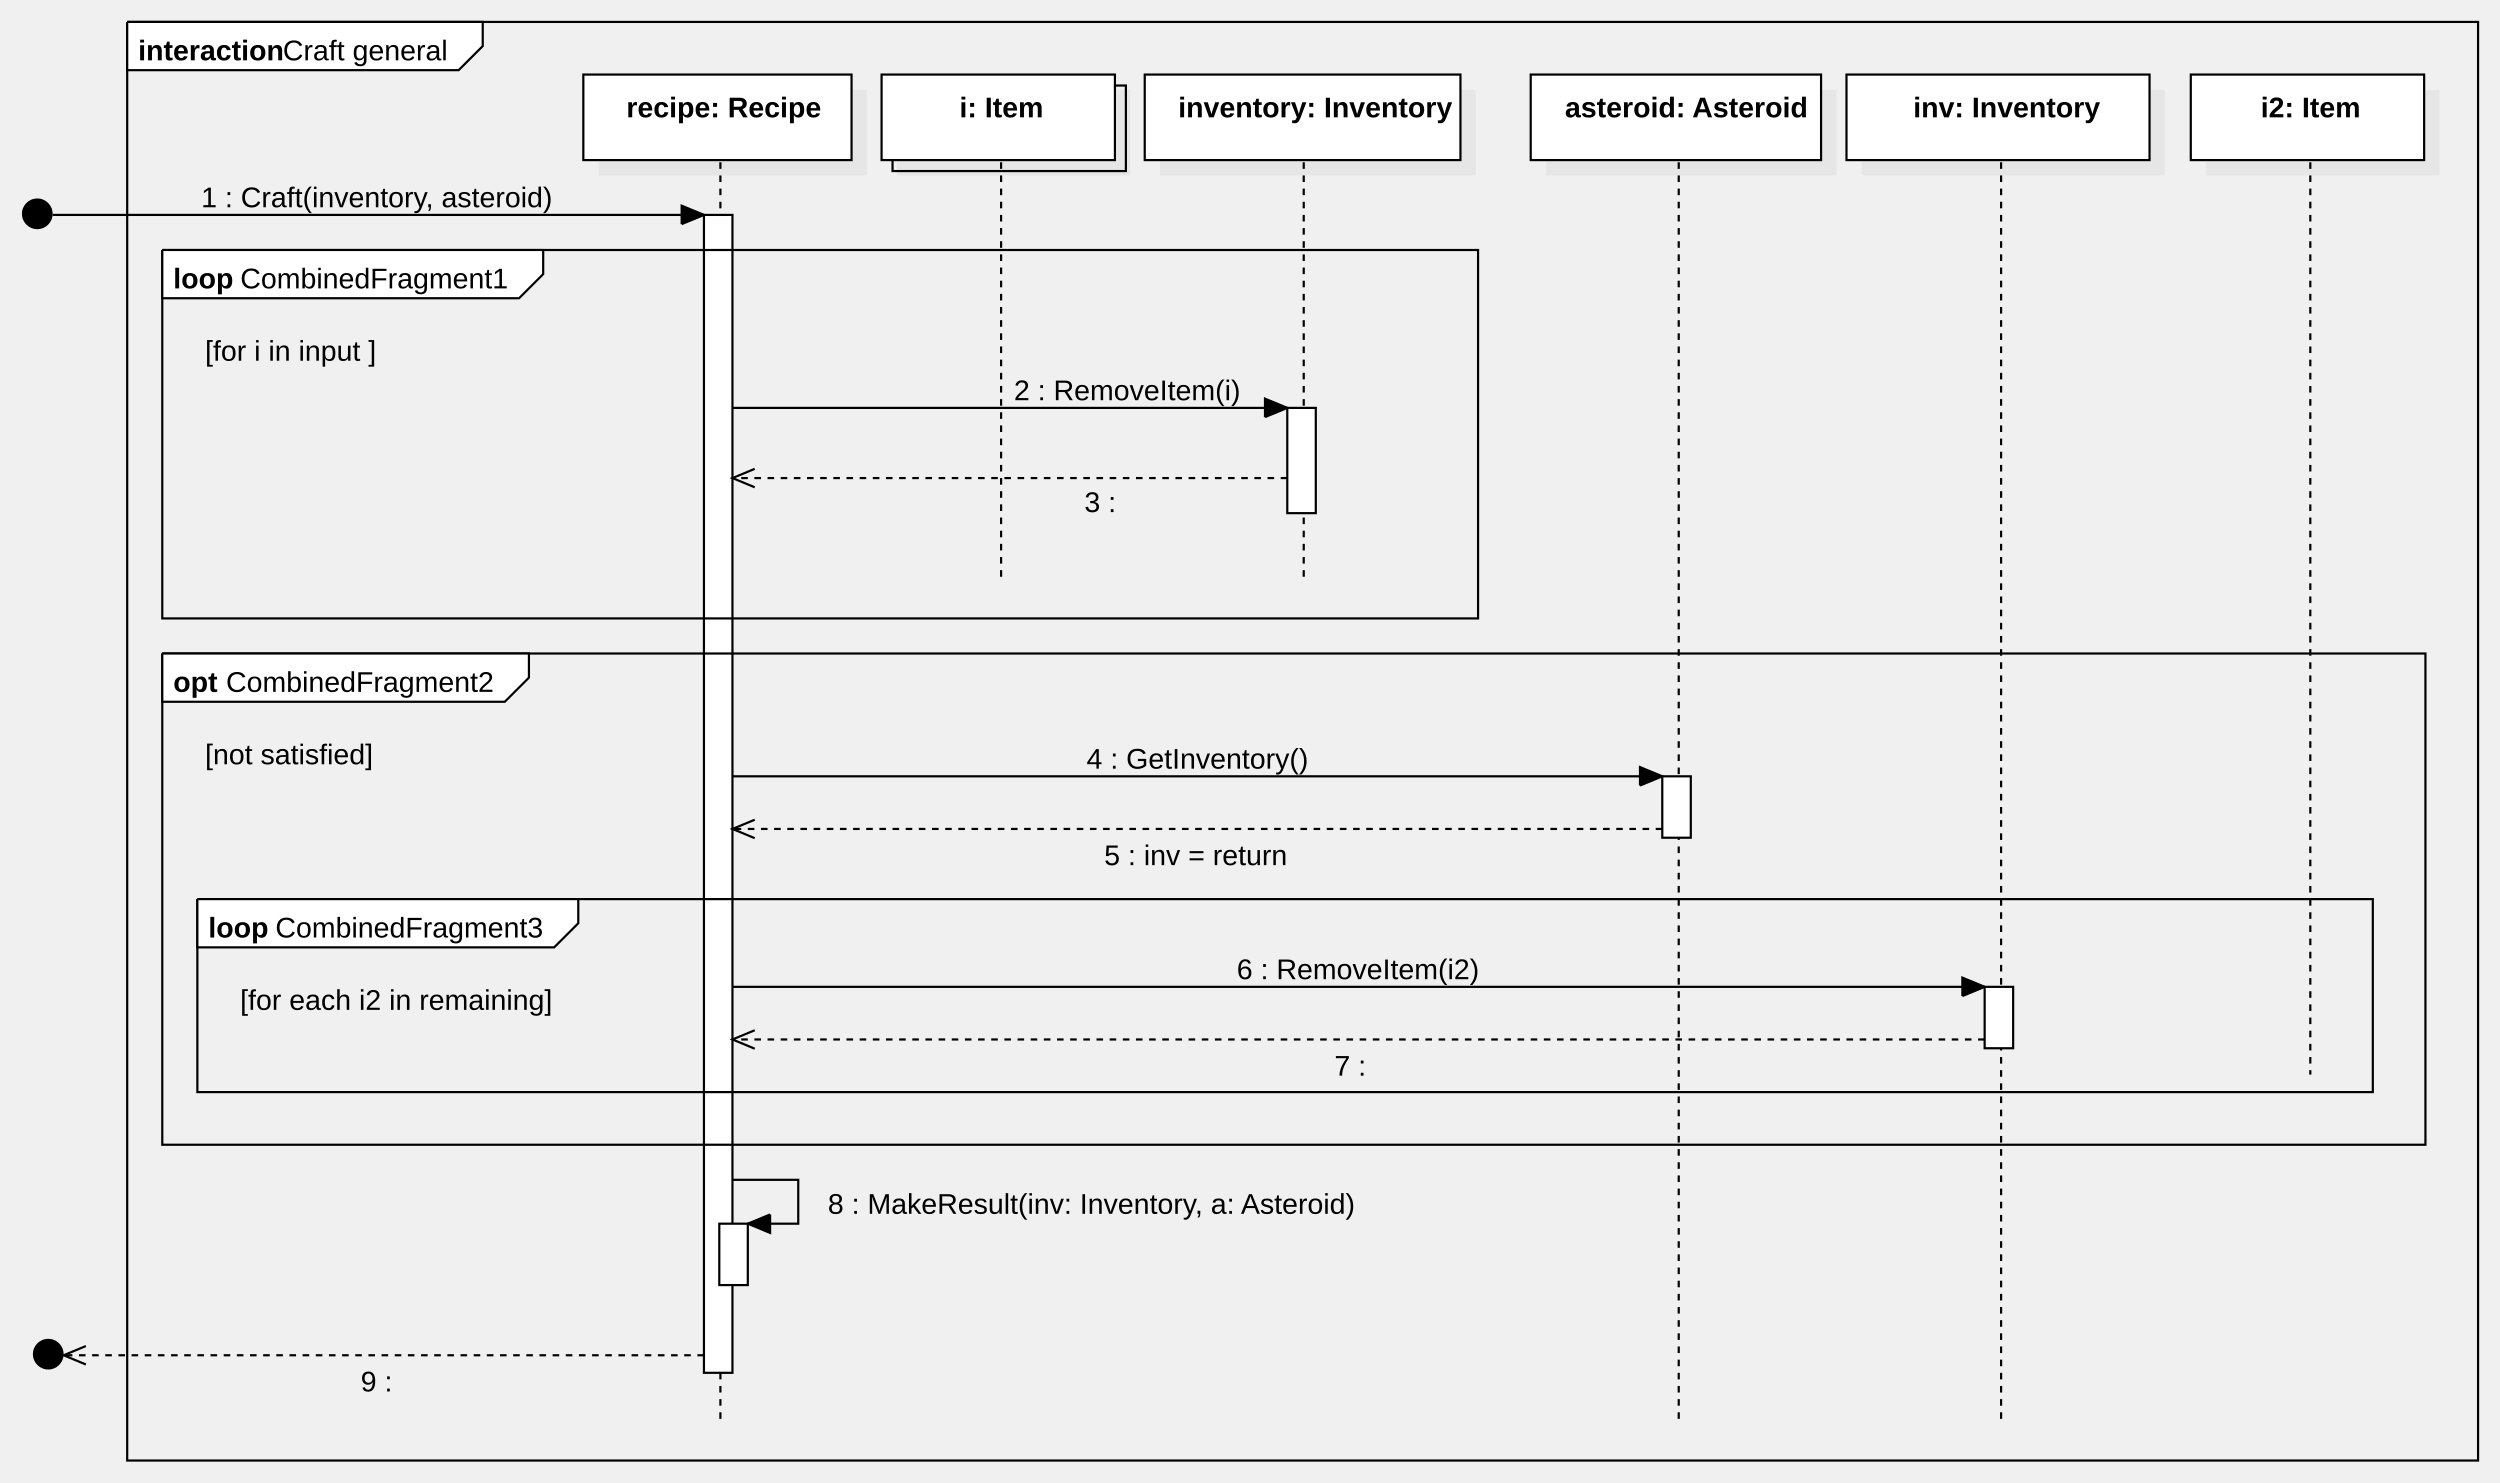
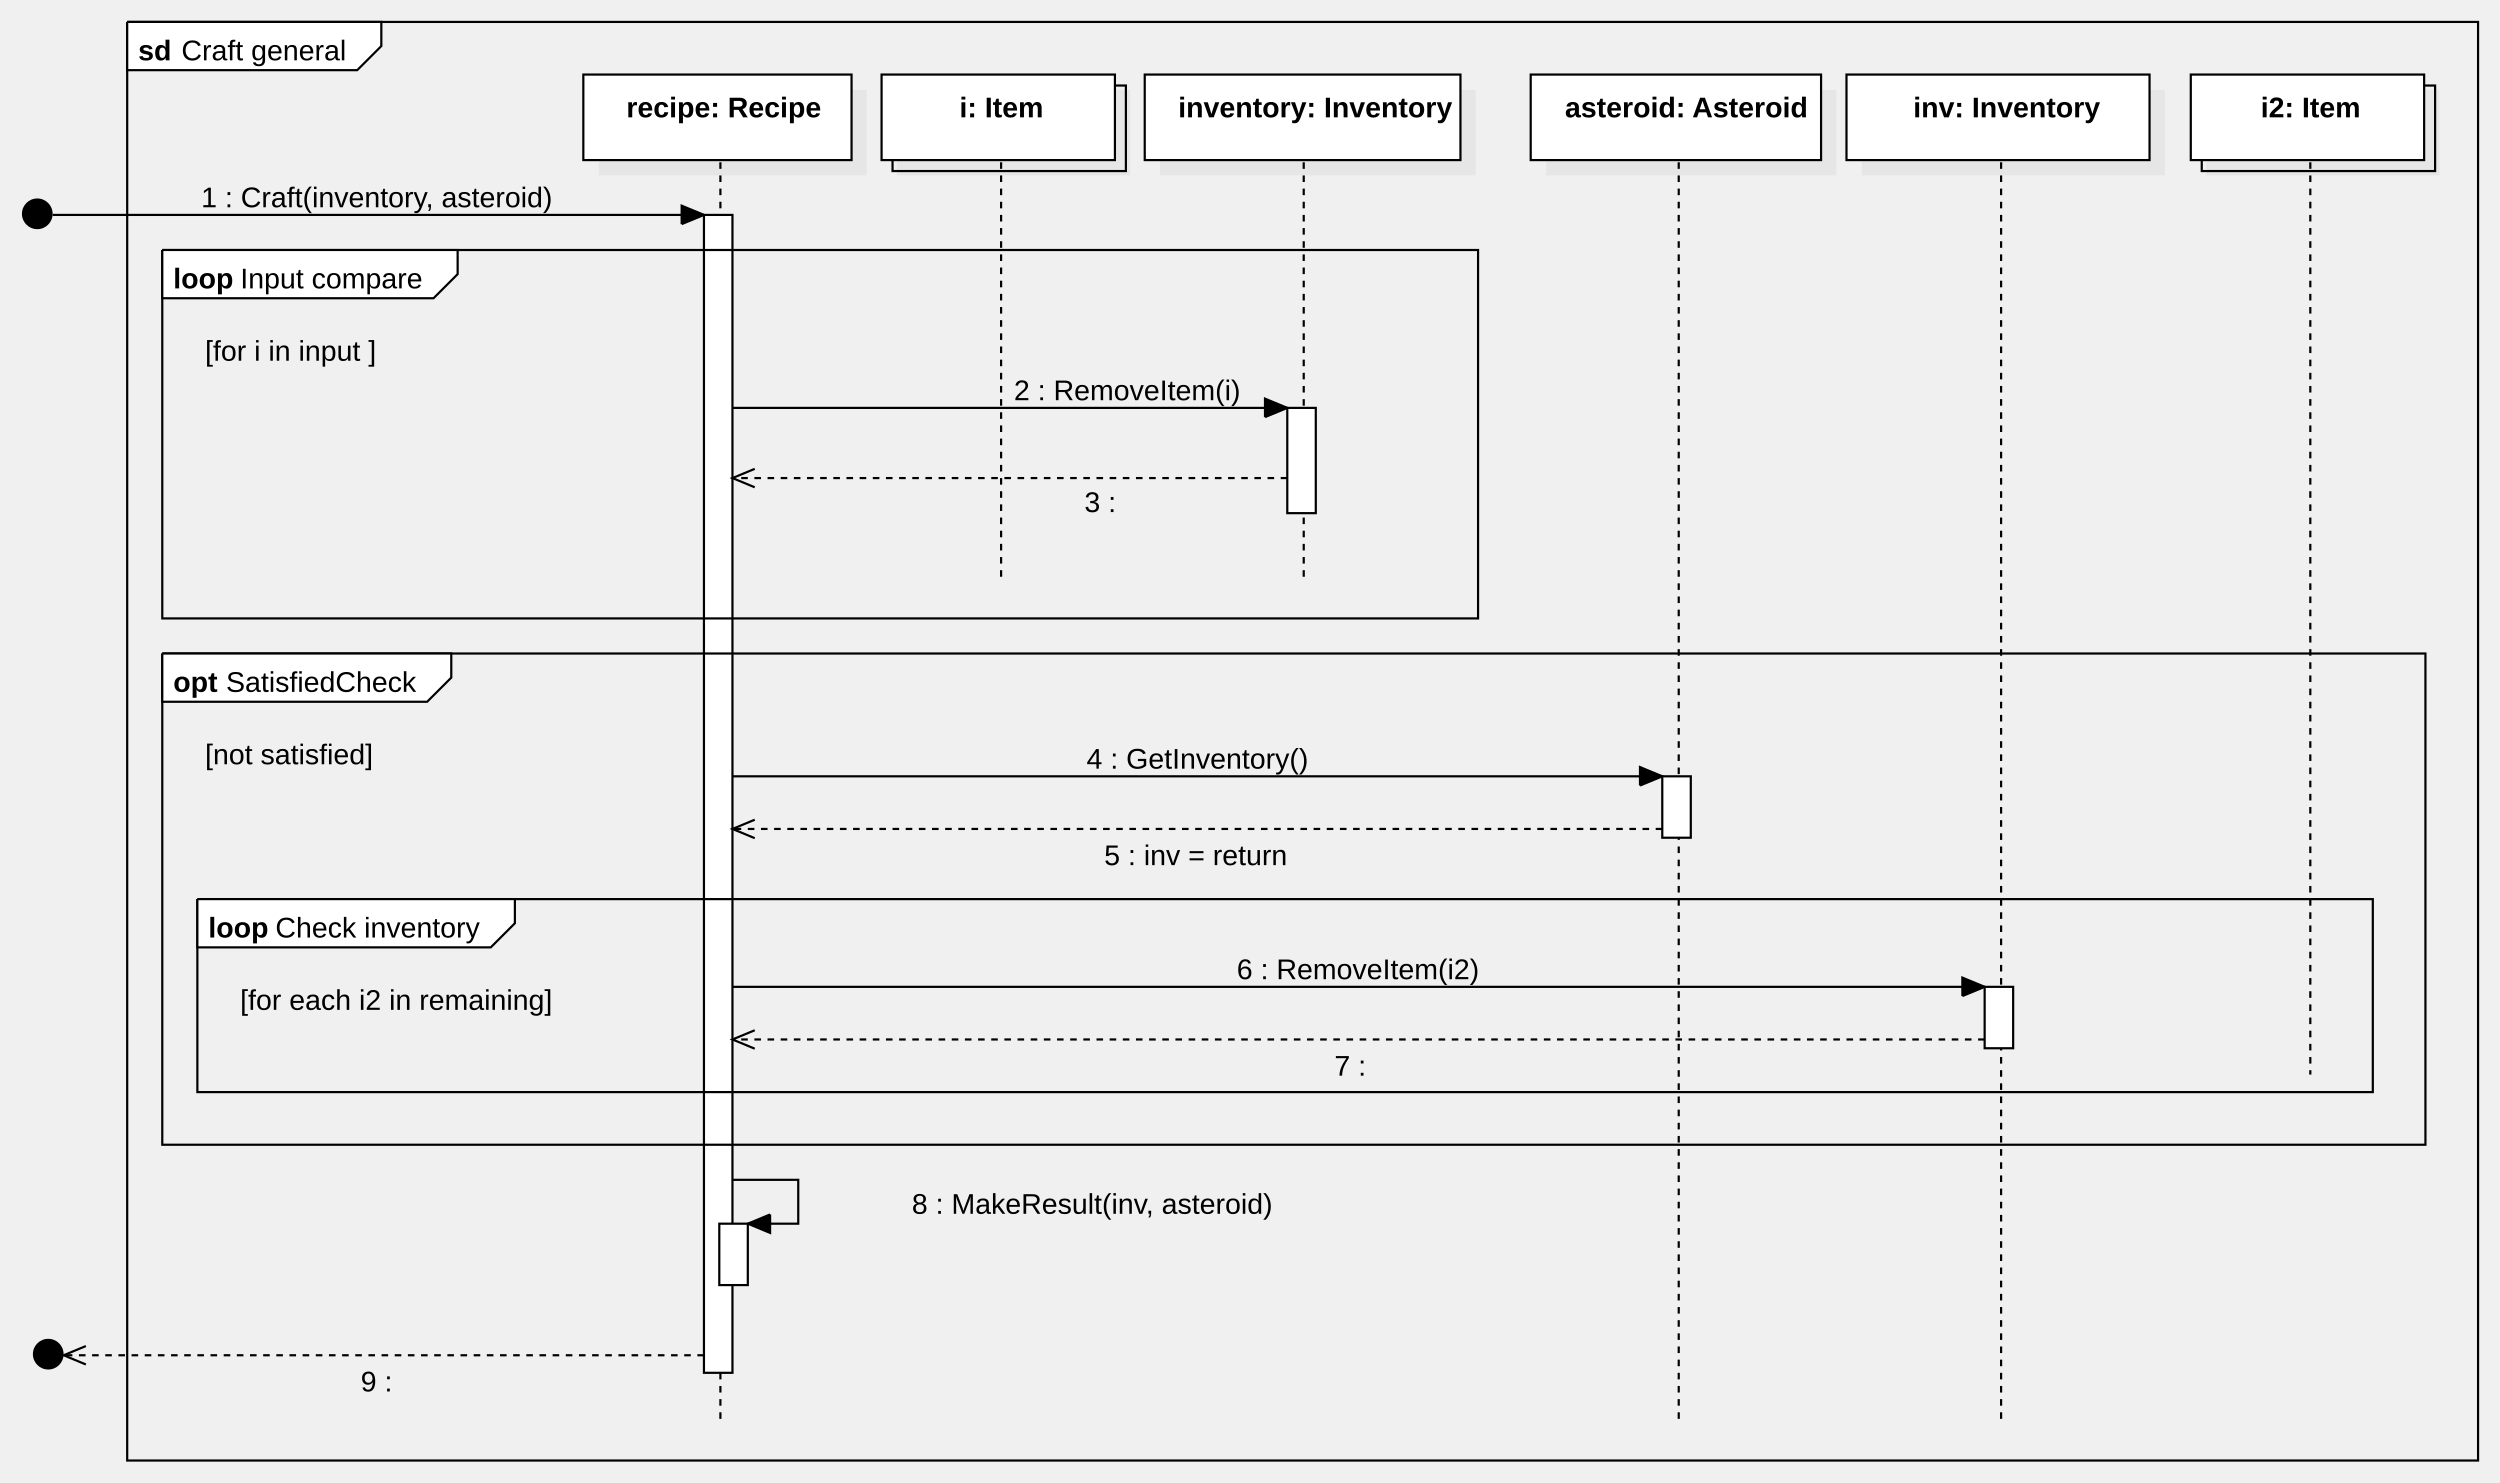
<svg xmlns="http://www.w3.org/2000/svg" version="1.1" width="1140" height="676">
  <defs />
  <g>
    <g transform="translate(-6,-6) scale(1,1)">
      <path fill="none" stroke="#000000" d="M 64 16 L 1136 16 L 1136 672 L 64 672 L 64 16" stroke-miterlimit="10" />
    </g>
    <g transform="translate(-6,-6) scale(1,1)">
-       <path fill="#ffffff" stroke="none" d="M 64 16 L 64 38 L 215.129 38 L 226.129 27 L 226.129 16 L 64 16" />
-     </g>
-     <g transform="translate(-6,-6) scale(1,1)">
-       <path fill="none" stroke="#000000" d="M 64 16 L 64 38 L 215.129 38 L 226.129 27 L 226.129 16 L 64 16 L 64 16" stroke-miterlimit="10" />
-     </g>
-     <g transform="translate(-6,-6) scale(1,1)">
-       <g>
-         <path fill="none" stroke="none" />
-         <text fill="#000000" stroke="none" font-family="Arial" font-size="13px" font-style="normal" font-weight="normal" text-decoration="none" x="134.979" y="33.5">Craft general</text>
-       </g>
-     </g>
-     <g transform="translate(-6,-6) scale(1,1)">
-       <g>
-         <path fill="none" stroke="none" />
-         <text fill="#000000" stroke="none" font-family="Arial" font-size="13px" font-style="normal" font-weight="bold" text-decoration="none" x="69" y="33.5">interaction</text>
+       <path fill="#ffffff" stroke="none" d="M 64 16 L 64 38 L 168.88 38 L 179.88 27 L 179.88 16 L 64 16" />
+     </g>
+     <g transform="translate(-6,-6) scale(1,1)">
+       <path fill="none" stroke="#000000" d="M 64 16 L 64 38 L 168.88 38 L 179.88 27 L 179.88 16 L 64 16 L 64 16" stroke-miterlimit="10" />
+     </g>
+     <g transform="translate(-6,-6) scale(1,1)">
+       <g>
+         <path fill="none" stroke="none" />
+         <text fill="#000000" stroke="none" font-family="Arial" font-size="13px" font-style="normal" font-weight="normal" text-decoration="none" x="88.73" y="33.5">Craft general</text>
+       </g>
+     </g>
+     <g transform="translate(-6,-6) scale(1,1)">
+       <g>
+         <path fill="none" stroke="none" />
+         <text fill="#000000" stroke="none" font-family="Arial" font-size="13px" font-style="normal" font-weight="bold" text-decoration="none" x="69" y="33.5">sd</text>
      </g>
    </g>
    <g transform="translate(-6,-6) scale(1,1)">
      <rect fill="#C0C0C0" stroke="none" x="279" y="47" width="122.308" height="39" opacity="0.2" />
    </g>
    <g transform="translate(-6,-6) scale(1,1)">
      <rect fill="#ffffff" stroke="none" x="272" y="40" width="122.308" height="39" />
    </g>
    <g transform="translate(-6,-6) scale(1,1)">
      <path fill="none" stroke="#000000" d="M 272 40 L 394.308 40 L 394.308 79 L 272 79 L 272 40 Z Z" stroke-miterlimit="10" />
    </g>
    <g transform="translate(-6,-6) scale(1,1)">
      <g>
        <path fill="none" stroke="none" />
        <text fill="#000000" stroke="none" font-family="Arial" font-size="13px" font-style="normal" font-weight="bold" text-decoration="none" x="291.605" y="59.5">recipe: Recipe</text>
      </g>
    </g>
    <g transform="translate(-6,-6) scale(1,1)">
      <path fill="none" stroke="#000000" d="M 334.5 80 L 334.5 656" stroke-miterlimit="10" stroke-dasharray="3" />
    </g>
    <g transform="translate(-6,-6) scale(1,1)">
      <path fill="#000000" stroke="none" d="M 16 103.5 C 16 99.634 19.134 96.5 23 96.5 C 26.866 96.5 30 99.634 30 103.5 C 30 107.366 26.866 110.5 23 110.5 C 19.134 110.5 16 107.366 16 103.5 Z" />
    </g>
    <g transform="translate(-6,-6) scale(1,1)">
      <rect fill="#C0C0C0" stroke="none" x="535" y="47" width="143.966" height="39" opacity="0.2" />
    </g>
    <g transform="translate(-6,-6) scale(1,1)">
      <rect fill="#ffffff" stroke="none" x="528" y="40" width="143.966" height="39" />
    </g>
    <g transform="translate(-6,-6) scale(1,1)">
      <path fill="none" stroke="#000000" d="M 528 40 L 671.966 40 L 671.966 79 L 528 79 L 528 40 Z Z" stroke-miterlimit="10" />
    </g>
    <g transform="translate(-6,-6) scale(1,1)">
      <g>
        <path fill="none" stroke="none" />
        <text fill="#000000" stroke="none" font-family="Arial" font-size="13px" font-style="normal" font-weight="bold" text-decoration="none" x="543.26" y="59.5">inventory: Inventory</text>
      </g>
    </g>
    <g transform="translate(-6,-6) scale(1,1)">
      <path fill="none" stroke="#000000" d="M 600.5 80 L 600.5 272" stroke-miterlimit="10" stroke-dasharray="3" />
    </g>
    <g transform="translate(-6,-6) scale(1,1)">
      <rect fill="#C0C0C0" stroke="none" x="415" y="47" width="106.407" height="39" opacity="0.2" />
    </g>
    <g transform="translate(-6,-6) scale(1,1)">
      <path fill="none" stroke="#000000" d="M 413 45 L 519.407 45 L 519.407 84 L 413 84 L 413 45 Z Z" stroke-miterlimit="10" />
    </g>
    <g transform="translate(-6,-6) scale(1,1)">
      <rect fill="#ffffff" stroke="none" x="408" y="40" width="106.407" height="39" />
    </g>
    <g transform="translate(-6,-6) scale(1,1)">
      <path fill="none" stroke="#000000" d="M 408 40 L 514.407 40 L 514.407 79 L 408 79 L 408 40 Z Z" stroke-miterlimit="10" />
    </g>
    <g transform="translate(-6,-6) scale(1,1)">
      <g>
        <path fill="none" stroke="none" />
        <text fill="#000000" stroke="none" font-family="Arial" font-size="13px" font-style="normal" font-weight="bold" text-decoration="none" x="443.506" y="59.5">i: Item</text>
      </g>
    </g>
    <g transform="translate(-6,-6) scale(1,1)">
      <path fill="none" stroke="#000000" d="M 462.5 80 L 462.5 272" stroke-miterlimit="10" stroke-dasharray="3" />
    </g>
    <g transform="translate(-6,-6) scale(1,1)">
      <path fill="#000000" stroke="none" d="M 21 623.5 C 21 619.634 24.134 616.5 28 616.5 C 31.866 616.5 35 619.634 35 623.5 C 35 627.366 31.866 630.5 28 630.5 C 24.134 630.5 21 627.366 21 623.5 Z" />
    </g>
    <g transform="translate(-6,-6) scale(1,1)">
      <rect fill="#C0C0C0" stroke="none" x="711" y="47" width="132.407" height="39" opacity="0.2" />
    </g>
    <g transform="translate(-6,-6) scale(1,1)">
      <rect fill="#ffffff" stroke="none" x="704" y="40" width="132.407" height="39" />
    </g>
    <g transform="translate(-6,-6) scale(1,1)">
      <path fill="none" stroke="#000000" d="M 704 40 L 836.407 40 L 836.407 79 L 704 79 L 704 40 Z Z" stroke-miterlimit="10" />
    </g>
    <g transform="translate(-6,-6) scale(1,1)">
      <g>
        <path fill="none" stroke="none" />
        <text fill="#000000" stroke="none" font-family="Arial" font-size="13px" font-style="normal" font-weight="bold" text-decoration="none" x="719.622" y="59.5">asteroid: Asteroid</text>
      </g>
    </g>
    <g transform="translate(-6,-6) scale(1,1)">
      <path fill="none" stroke="#000000" d="M 771.5 80 L 771.5 656" stroke-miterlimit="10" stroke-dasharray="3" />
    </g>
    <g transform="translate(-6,-6) scale(1,1)">
      <rect fill="#C0C0C0" stroke="none" x="855" y="47" width="138.19" height="39" opacity="0.2" />
    </g>
    <g transform="translate(-6,-6) scale(1,1)">
      <rect fill="#ffffff" stroke="none" x="848" y="40" width="138.19" height="39" />
    </g>
    <g transform="translate(-6,-6) scale(1,1)">
      <path fill="none" stroke="#000000" d="M 848 40 L 986.19 40 L 986.19 79 L 848 79 L 848 40 Z Z" stroke-miterlimit="10" />
    </g>
    <g transform="translate(-6,-6) scale(1,1)">
      <g>
        <path fill="none" stroke="none" />
        <text fill="#000000" stroke="none" font-family="Arial" font-size="13px" font-style="normal" font-weight="bold" text-decoration="none" x="878.438" y="59.5">inv: Inventory</text>
      </g>
    </g>
    <g transform="translate(-6,-6) scale(1,1)">
      <path fill="none" stroke="#000000" d="M 918.5 80 L 918.5 656" stroke-miterlimit="10" stroke-dasharray="3" />
    </g>
    <g transform="translate(-6,-6) scale(1,1)">
      <rect fill="#C0C0C0" stroke="none" x="1012" y="47" width="106.407" height="39" opacity="0.2" />
    </g>
    <g transform="translate(-6,-6) scale(1,1)">
+       <path fill="none" stroke="#000000" d="M 1010 45 L 1116.407 45 L 1116.407 84 L 1010 84 L 1010 45 Z Z" stroke-miterlimit="10" />
+     </g>
+     <g transform="translate(-6,-6) scale(1,1)">
      <rect fill="#ffffff" stroke="none" x="1005" y="40" width="106.407" height="39" />
    </g>
    <g transform="translate(-6,-6) scale(1,1)">
      <path fill="none" stroke="#000000" d="M 1005 40 L 1111.407 40 L 1111.407 79 L 1005 79 L 1005 40 Z Z" stroke-miterlimit="10" />
    </g>
    <g transform="translate(-6,-6) scale(1,1)">
      <g>
        <path fill="none" stroke="none" />
        <text fill="#000000" stroke="none" font-family="Arial" font-size="13px" font-style="normal" font-weight="bold" text-decoration="none" x="1036.891" y="59.5">i2: Item</text>
      </g>
    </g>
    <g transform="translate(-6,-6) scale(1,1)">
      <path fill="none" stroke="#000000" d="M 1059.5 80 L 1059.5 496" stroke-miterlimit="10" stroke-dasharray="3" />
    </g>
    <g transform="translate(-6,-6) scale(1,1)">
      <path fill="none" stroke="#000000" d="M 30 104 L 327 104" stroke-miterlimit="10" />
    </g>
    <g transform="translate(-6,-6) scale(1,1)">
      <path fill="#000000" stroke="none" d="M 316.837 108.21 L 327 104 L 316.837 99.79" />
    </g>
    <g transform="translate(-6,-6) scale(1,1)">
      <path fill="none" stroke="#000000" d="M 316.837 108.21 L 327 104 L 316.837 99.79 L 316.837 108.21" stroke-miterlimit="10" />
    </g>
    <g transform="translate(-6,-6) scale(1,1)">
      <g>
        <path fill="none" stroke="none" />
        <text fill="#000000" stroke="none" font-family="Arial" font-size="13px" font-style="normal" font-weight="normal" text-decoration="none" x="97.73" y="100.5">1 : Craft(inventory, asteroid)</text>
      </g>
    </g>
    <g transform="translate(-6,-6) scale(1,1)">
      <rect fill="#ffffff" stroke="none" x="327" y="104" width="13" height="528" />
    </g>
    <g transform="translate(-6,-6) scale(1,1)">
      <path fill="none" stroke="#000000" d="M 327 104 L 340 104 L 340 632 L 327 632 L 327 104 Z Z" stroke-miterlimit="10" />
    </g>
    <g transform="translate(-6,-6) scale(1,1)">
      <path fill="none" stroke="#000000" d="M 340 192 L 593 192" stroke-miterlimit="10" />
    </g>
    <g transform="translate(-6,-6) scale(1,1)">
      <path fill="#000000" stroke="none" d="M 582.837 196.21 L 593 192 L 582.837 187.79" />
    </g>
    <g transform="translate(-6,-6) scale(1,1)">
      <path fill="none" stroke="#000000" d="M 582.837 196.21 L 593 192 L 582.837 187.79 L 582.837 196.21" stroke-miterlimit="10" />
    </g>
    <g transform="translate(-6,-6) scale(1,1)">
      <g>
        <path fill="none" stroke="none" />
        <text fill="#000000" stroke="none" font-family="Arial" font-size="13px" font-style="normal" font-weight="normal" text-decoration="none" x="468.349" y="188.5">2 : RemoveItem(i)</text>
      </g>
    </g>
    <g transform="translate(-6,-6) scale(1,1)">
      <rect fill="#ffffff" stroke="none" x="593" y="192" width="13" height="48" />
    </g>
    <g transform="translate(-6,-6) scale(1,1)">
      <path fill="none" stroke="#000000" d="M 593 192 L 606 192 L 606 240 L 593 240 L 593 192 Z Z" stroke-miterlimit="10" />
    </g>
    <g transform="translate(-6,-6) scale(1,1)">
      <path fill="none" stroke="#000000" d="M 593 224 L 340 224" stroke-miterlimit="10" stroke-dasharray="3" />
    </g>
    <g transform="translate(-6,-6) scale(1,1)">
      <path fill="none" stroke="#000000" d="M 350.163 219.79 L 340 224 L 350.163 228.21" stroke-miterlimit="10" />
    </g>
    <g transform="translate(-6,-6) scale(1,1)">
      <g>
        <path fill="none" stroke="none" />
        <text fill="#000000" stroke="none" font-family="Arial" font-size="13px" font-style="normal" font-weight="normal" text-decoration="none" x="500.49" y="239.5">3 : </text>
      </g>
    </g>
    <g transform="translate(-6,-6) scale(1,1)">
      <path fill="none" stroke="#000000" d="M 340 360 L 764 360" stroke-miterlimit="10" />
    </g>
    <g transform="translate(-6,-6) scale(1,1)">
      <path fill="#000000" stroke="none" d="M 753.837 364.21 L 764 360 L 753.837 355.79" />
    </g>
    <g transform="translate(-6,-6) scale(1,1)">
      <path fill="none" stroke="#000000" d="M 753.837 364.21 L 764 360 L 753.837 355.79 L 753.837 364.21" stroke-miterlimit="10" />
    </g>
    <g transform="translate(-6,-6) scale(1,1)">
      <g>
        <path fill="none" stroke="none" />
        <text fill="#000000" stroke="none" font-family="Arial" font-size="13px" font-style="normal" font-weight="normal" text-decoration="none" x="501.46" y="356.5">4 : GetInventory()</text>
      </g>
    </g>
    <g transform="translate(-6,-6) scale(1,1)">
      <rect fill="#ffffff" stroke="none" x="764" y="360" width="13" height="28" />
    </g>
    <g transform="translate(-6,-6) scale(1,1)">
      <path fill="none" stroke="#000000" d="M 764 360 L 777 360 L 777 388 L 764 388 L 764 360 Z Z" stroke-miterlimit="10" />
    </g>
    <g transform="translate(-6,-6) scale(1,1)">
      <path fill="none" stroke="#000000" d="M 764 384 L 340 384" stroke-miterlimit="10" stroke-dasharray="3" />
    </g>
    <g transform="translate(-6,-6) scale(1,1)">
      <path fill="none" stroke="#000000" d="M 350.163 379.79 L 340 384 L 350.163 388.21" stroke-miterlimit="10" />
    </g>
    <g transform="translate(-6,-6) scale(1,1)">
      <g>
        <path fill="none" stroke="none" />
        <text fill="#000000" stroke="none" font-family="Arial" font-size="13px" font-style="normal" font-weight="normal" text-decoration="none" x="509.51" y="400.5">5 : inv = return</text>
      </g>
    </g>
    <g transform="translate(-6,-6) scale(1,1)">
      <path fill="none" stroke="#000000" d="M 340 456 L 911 456" stroke-miterlimit="10" />
    </g>
    <g transform="translate(-6,-6) scale(1,1)">
      <path fill="#000000" stroke="none" d="M 900.837 460.21 L 911 456 L 900.837 451.79" />
    </g>
    <g transform="translate(-6,-6) scale(1,1)">
      <path fill="none" stroke="#000000" d="M 900.837 460.21 L 911 456 L 900.837 451.79 L 900.837 460.21" stroke-miterlimit="10" />
    </g>
    <g transform="translate(-6,-6) scale(1,1)">
      <g>
        <path fill="none" stroke="none" />
        <text fill="#000000" stroke="none" font-family="Arial" font-size="13px" font-style="normal" font-weight="normal" text-decoration="none" x="569.974" y="452.5">6 : RemoveItem(i2)</text>
      </g>
    </g>
    <g transform="translate(-6,-6) scale(1,1)">
      <rect fill="#ffffff" stroke="none" x="911" y="456" width="13" height="28" />
    </g>
    <g transform="translate(-6,-6) scale(1,1)">
      <path fill="none" stroke="#000000" d="M 911 456 L 924 456 L 924 484 L 911 484 L 911 456 Z Z" stroke-miterlimit="10" />
    </g>
    <g transform="translate(-6,-6) scale(1,1)">
      <path fill="none" stroke="#000000" d="M 911 480 L 340 480" stroke-miterlimit="10" stroke-dasharray="3" />
    </g>
    <g transform="translate(-6,-6) scale(1,1)">
      <path fill="none" stroke="#000000" d="M 350.163 475.79 L 340 480 L 350.163 484.21" stroke-miterlimit="10" />
    </g>
    <g transform="translate(-6,-6) scale(1,1)">
      <g>
        <path fill="none" stroke="none" />
        <text fill="#000000" stroke="none" font-family="Arial" font-size="13px" font-style="normal" font-weight="normal" text-decoration="none" x="614.49" y="496.5">7 : </text>
      </g>
    </g>
    <g transform="translate(-6,-6) scale(1,1)">
      <path fill="none" stroke="#000000" d="M 340 544 L 370 544 L 370 564 L 347 564" stroke-miterlimit="10" />
    </g>
    <g transform="translate(-6,-6) scale(1,1)">
      <path fill="#000000" stroke="none" d="M 357.163 559.79 L 347 564 L 357.163 568.21" />
    </g>
    <g transform="translate(-6,-6) scale(1,1)">
      <path fill="none" stroke="#000000" d="M 357.163 559.79 L 347 564 L 357.163 568.21 L 357.163 559.79" stroke-miterlimit="10" />
    </g>
    <g transform="translate(-6,-6) scale(1,1)">
      <g>
        <path fill="none" stroke="none" />
-         <text fill="#000000" stroke="none" font-family="Arial" font-size="13px" font-style="normal" font-weight="normal" text-decoration="none" x="383.5" y="559.5">8 : MakeResult(inv: Inventory, a: Asteroid)</text>
+         <text fill="#000000" stroke="none" font-family="Arial" font-size="13px" font-style="normal" font-weight="normal" text-decoration="none" x="421.795" y="559.5">8 : MakeResult(inv, asteroid)</text>
      </g>
    </g>
    <g transform="translate(-6,-6) scale(1,1)">
      <rect fill="#ffffff" stroke="none" x="334" y="564" width="13" height="28" />
    </g>
    <g transform="translate(-6,-6) scale(1,1)">
      <path fill="none" stroke="#000000" d="M 334 564 L 347 564 L 347 592 L 334 592 L 334 564 Z Z" stroke-miterlimit="10" />
    </g>
    <g transform="translate(-6,-6) scale(1,1)">
      <path fill="none" stroke="#000000" d="M 327 624 L 35 624" stroke-miterlimit="10" stroke-dasharray="3" />
    </g>
    <g transform="translate(-6,-6) scale(1,1)">
      <path fill="none" stroke="#000000" d="M 45.163 619.79 L 35 624 L 45.163 628.21" stroke-miterlimit="10" />
    </g>
    <g transform="translate(-6,-6) scale(1,1)">
      <g>
        <path fill="none" stroke="none" />
        <text fill="#000000" stroke="none" font-family="Arial" font-size="13px" font-style="normal" font-weight="normal" text-decoration="none" x="170.49" y="640.5">9 : </text>
      </g>
    </g>
    <g transform="translate(-6,-6) scale(1,1)">
      <path fill="none" stroke="#000000" d="M 80 120 L 680 120 L 680 288 L 80 288 L 80 120" stroke-miterlimit="10" />
    </g>
    <g transform="translate(-6,-6) scale(1,1)">
-       <path fill="#ffffff" stroke="none" d="M 80 120 L 80 142 L 242.694 142 L 253.694 131 L 253.694 120 L 80 120" />
-     </g>
-     <g transform="translate(-6,-6) scale(1,1)">
-       <path fill="none" stroke="#000000" d="M 80 120 L 80 142 L 242.694 142 L 253.694 131 L 253.694 120 L 80 120 L 80 120" stroke-miterlimit="10" />
-     </g>
-     <g transform="translate(-6,-6) scale(1,1)">
-       <g>
-         <path fill="none" stroke="none" />
-         <text fill="#000000" stroke="none" font-family="Arial" font-size="13px" font-style="normal" font-weight="normal" text-decoration="none" x="115.578" y="137.5">CombinedFragment1</text>
+       <path fill="#ffffff" stroke="none" d="M 80 120 L 80 142 L 203.682 142 L 214.682 131 L 214.682 120 L 80 120" />
+     </g>
+     <g transform="translate(-6,-6) scale(1,1)">
+       <path fill="none" stroke="#000000" d="M 80 120 L 80 142 L 203.682 142 L 214.682 131 L 214.682 120 L 80 120 L 80 120" stroke-miterlimit="10" />
+     </g>
+     <g transform="translate(-6,-6) scale(1,1)">
+       <g>
+         <path fill="none" stroke="none" />
+         <text fill="#000000" stroke="none" font-family="Arial" font-size="13px" font-style="normal" font-weight="normal" text-decoration="none" x="115.578" y="137.5">Input compare</text>
      </g>
    </g>
    <g transform="translate(-6,-6) scale(1,1)">
      <g>
        <path fill="none" stroke="none" />
        <text fill="#000000" stroke="none" font-family="Arial" font-size="13px" font-style="normal" font-weight="bold" text-decoration="none" x="85" y="137.5">loop</text>
      </g>
    </g>
    <g transform="translate(-6,-6) scale(1,1)">
      <g>
        <path fill="none" stroke="none" />
        <text fill="#000000" stroke="none" font-family="Arial" font-size="13px" font-style="normal" font-weight="normal" text-decoration="none" x="99.5" y="170.5">[for i in input ]</text>
      </g>
    </g>
    <g transform="translate(-6,-6) scale(1,1)">
      <path fill="none" stroke="#000000" d="M 80 304 L 1112 304 L 1112 528 L 80 528 L 80 304" stroke-miterlimit="10" />
    </g>
    <g transform="translate(-6,-6) scale(1,1)">
-       <path fill="#ffffff" stroke="none" d="M 80 304 L 80 326 L 236.188 326 L 247.188 315 L 247.188 304 L 80 304" />
-     </g>
-     <g transform="translate(-6,-6) scale(1,1)">
-       <path fill="none" stroke="#000000" d="M 80 304 L 80 326 L 236.188 326 L 247.188 315 L 247.188 304 L 80 304 L 80 304" stroke-miterlimit="10" />
-     </g>
-     <g transform="translate(-6,-6) scale(1,1)">
-       <g>
-         <path fill="none" stroke="none" />
-         <text fill="#000000" stroke="none" font-family="Arial" font-size="13px" font-style="normal" font-weight="normal" text-decoration="none" x="109.072" y="321.5">CombinedFragment2</text>
+       <path fill="#ffffff" stroke="none" d="M 80 304 L 80 326 L 200.781 326 L 211.781 315 L 211.781 304 L 80 304" />
+     </g>
+     <g transform="translate(-6,-6) scale(1,1)">
+       <path fill="none" stroke="#000000" d="M 80 304 L 80 326 L 200.781 326 L 211.781 315 L 211.781 304 L 80 304 L 80 304" stroke-miterlimit="10" />
+     </g>
+     <g transform="translate(-6,-6) scale(1,1)">
+       <g>
+         <path fill="none" stroke="none" />
+         <text fill="#000000" stroke="none" font-family="Arial" font-size="13px" font-style="normal" font-weight="normal" text-decoration="none" x="109.072" y="321.5">SatisfiedCheck</text>
      </g>
    </g>
    <g transform="translate(-6,-6) scale(1,1)">
      <g>
        <path fill="none" stroke="none" />
        <text fill="#000000" stroke="none" font-family="Arial" font-size="13px" font-style="normal" font-weight="bold" text-decoration="none" x="85" y="321.5">opt</text>
      </g>
    </g>
    <g transform="translate(-6,-6) scale(1,1)">
      <g>
        <path fill="none" stroke="none" />
        <text fill="#000000" stroke="none" font-family="Arial" font-size="13px" font-style="normal" font-weight="normal" text-decoration="none" x="99.5" y="354.5">[not satisfied]</text>
      </g>
    </g>
    <g transform="translate(-6,-6) scale(1,1)">
      <path fill="none" stroke="#000000" d="M 96 416 L 1088 416 L 1088 504 L 96 504 L 96 416" stroke-miterlimit="10" />
    </g>
    <g transform="translate(-6,-6) scale(1,1)">
-       <path fill="#ffffff" stroke="none" d="M 96 416 L 96 438 L 258.694 438 L 269.694 427 L 269.694 416 L 96 416" />
-     </g>
-     <g transform="translate(-6,-6) scale(1,1)">
-       <path fill="none" stroke="#000000" d="M 96 416 L 96 438 L 258.694 438 L 269.694 427 L 269.694 416 L 96 416 L 96 416" stroke-miterlimit="10" />
-     </g>
-     <g transform="translate(-6,-6) scale(1,1)">
-       <g>
-         <path fill="none" stroke="none" />
-         <text fill="#000000" stroke="none" font-family="Arial" font-size="13px" font-style="normal" font-weight="normal" text-decoration="none" x="131.578" y="433.5">CombinedFragment3</text>
+       <path fill="#ffffff" stroke="none" d="M 96 416 L 96 438 L 229.787 438 L 240.787 427 L 240.787 416 L 96 416" />
+     </g>
+     <g transform="translate(-6,-6) scale(1,1)">
+       <path fill="none" stroke="#000000" d="M 96 416 L 96 438 L 229.787 438 L 240.787 427 L 240.787 416 L 96 416 L 96 416" stroke-miterlimit="10" />
+     </g>
+     <g transform="translate(-6,-6) scale(1,1)">
+       <g>
+         <path fill="none" stroke="none" />
+         <text fill="#000000" stroke="none" font-family="Arial" font-size="13px" font-style="normal" font-weight="normal" text-decoration="none" x="131.578" y="433.5">Check inventory</text>
      </g>
    </g>
    <g transform="translate(-6,-6) scale(1,1)">
      <g>
        <path fill="none" stroke="none" />
        <text fill="#000000" stroke="none" font-family="Arial" font-size="13px" font-style="normal" font-weight="bold" text-decoration="none" x="101" y="433.5">loop</text>
      </g>
    </g>
    <g transform="translate(-6,-6) scale(1,1)">
      <g>
        <path fill="none" stroke="none" />
        <text fill="#000000" stroke="none" font-family="Arial" font-size="13px" font-style="normal" font-weight="normal" text-decoration="none" x="115.5" y="466.5">[for each i2 in remaining]</text>
      </g>
    </g>
  </g>
</svg>
